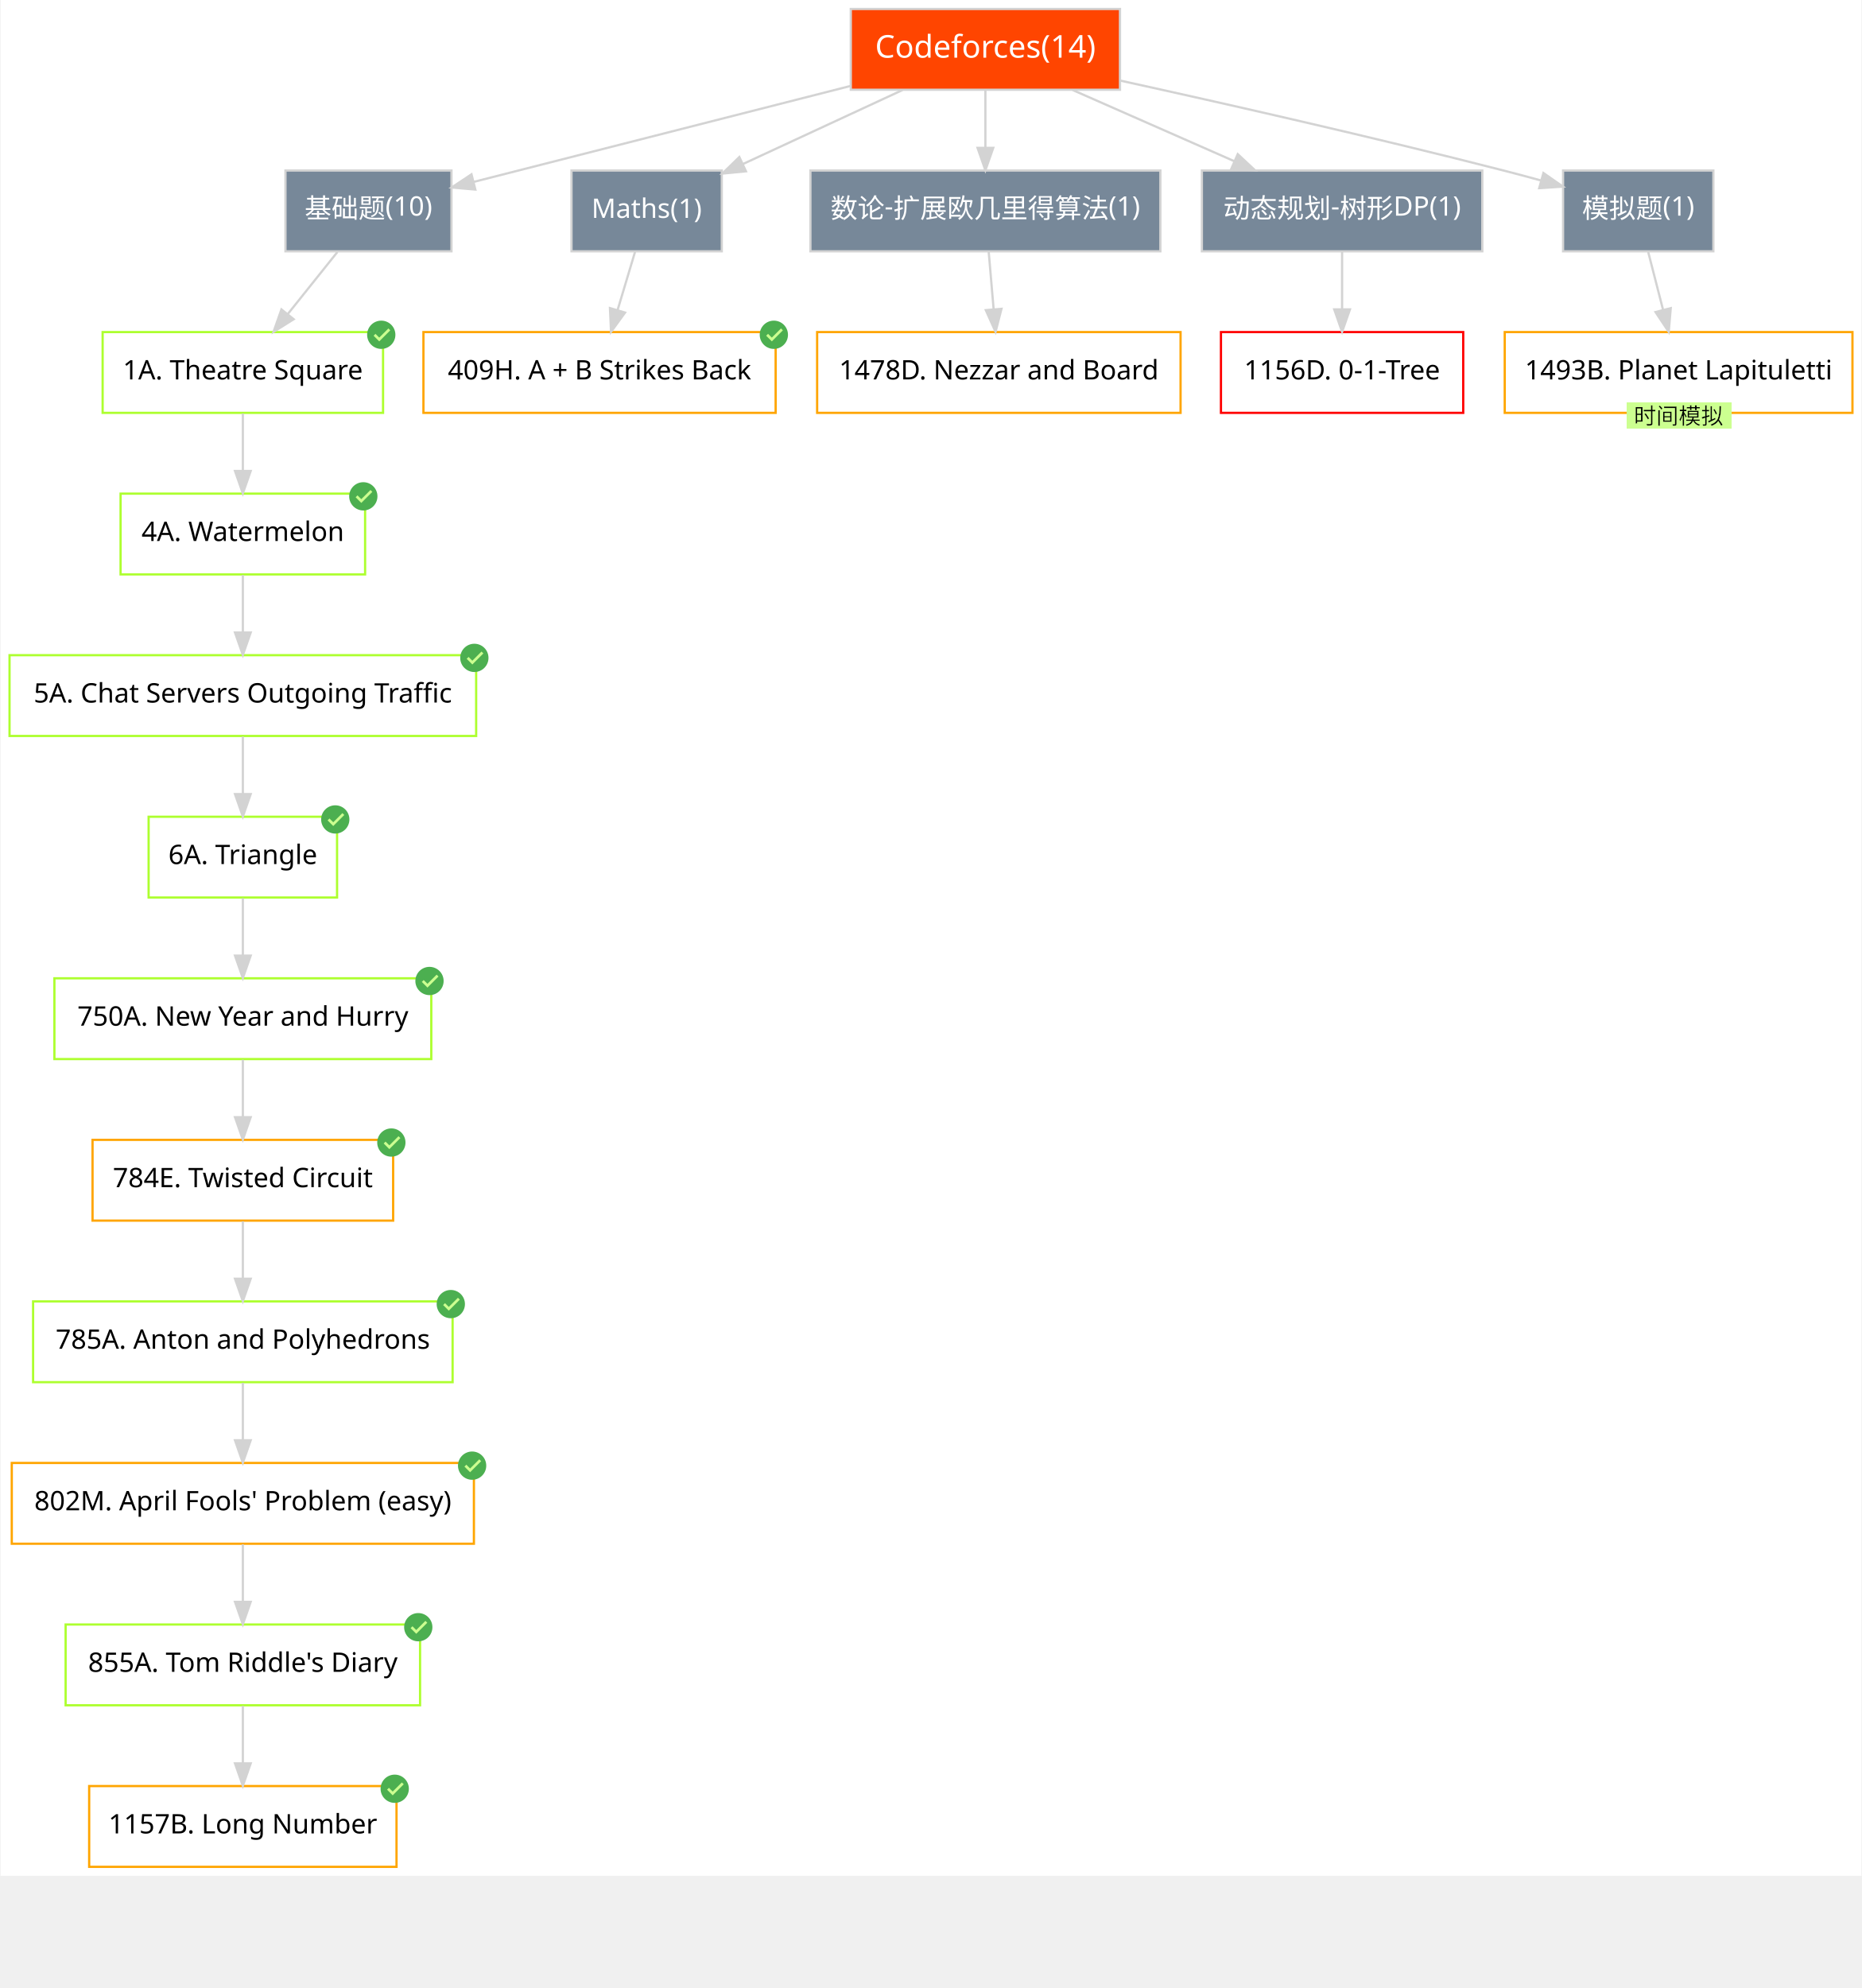
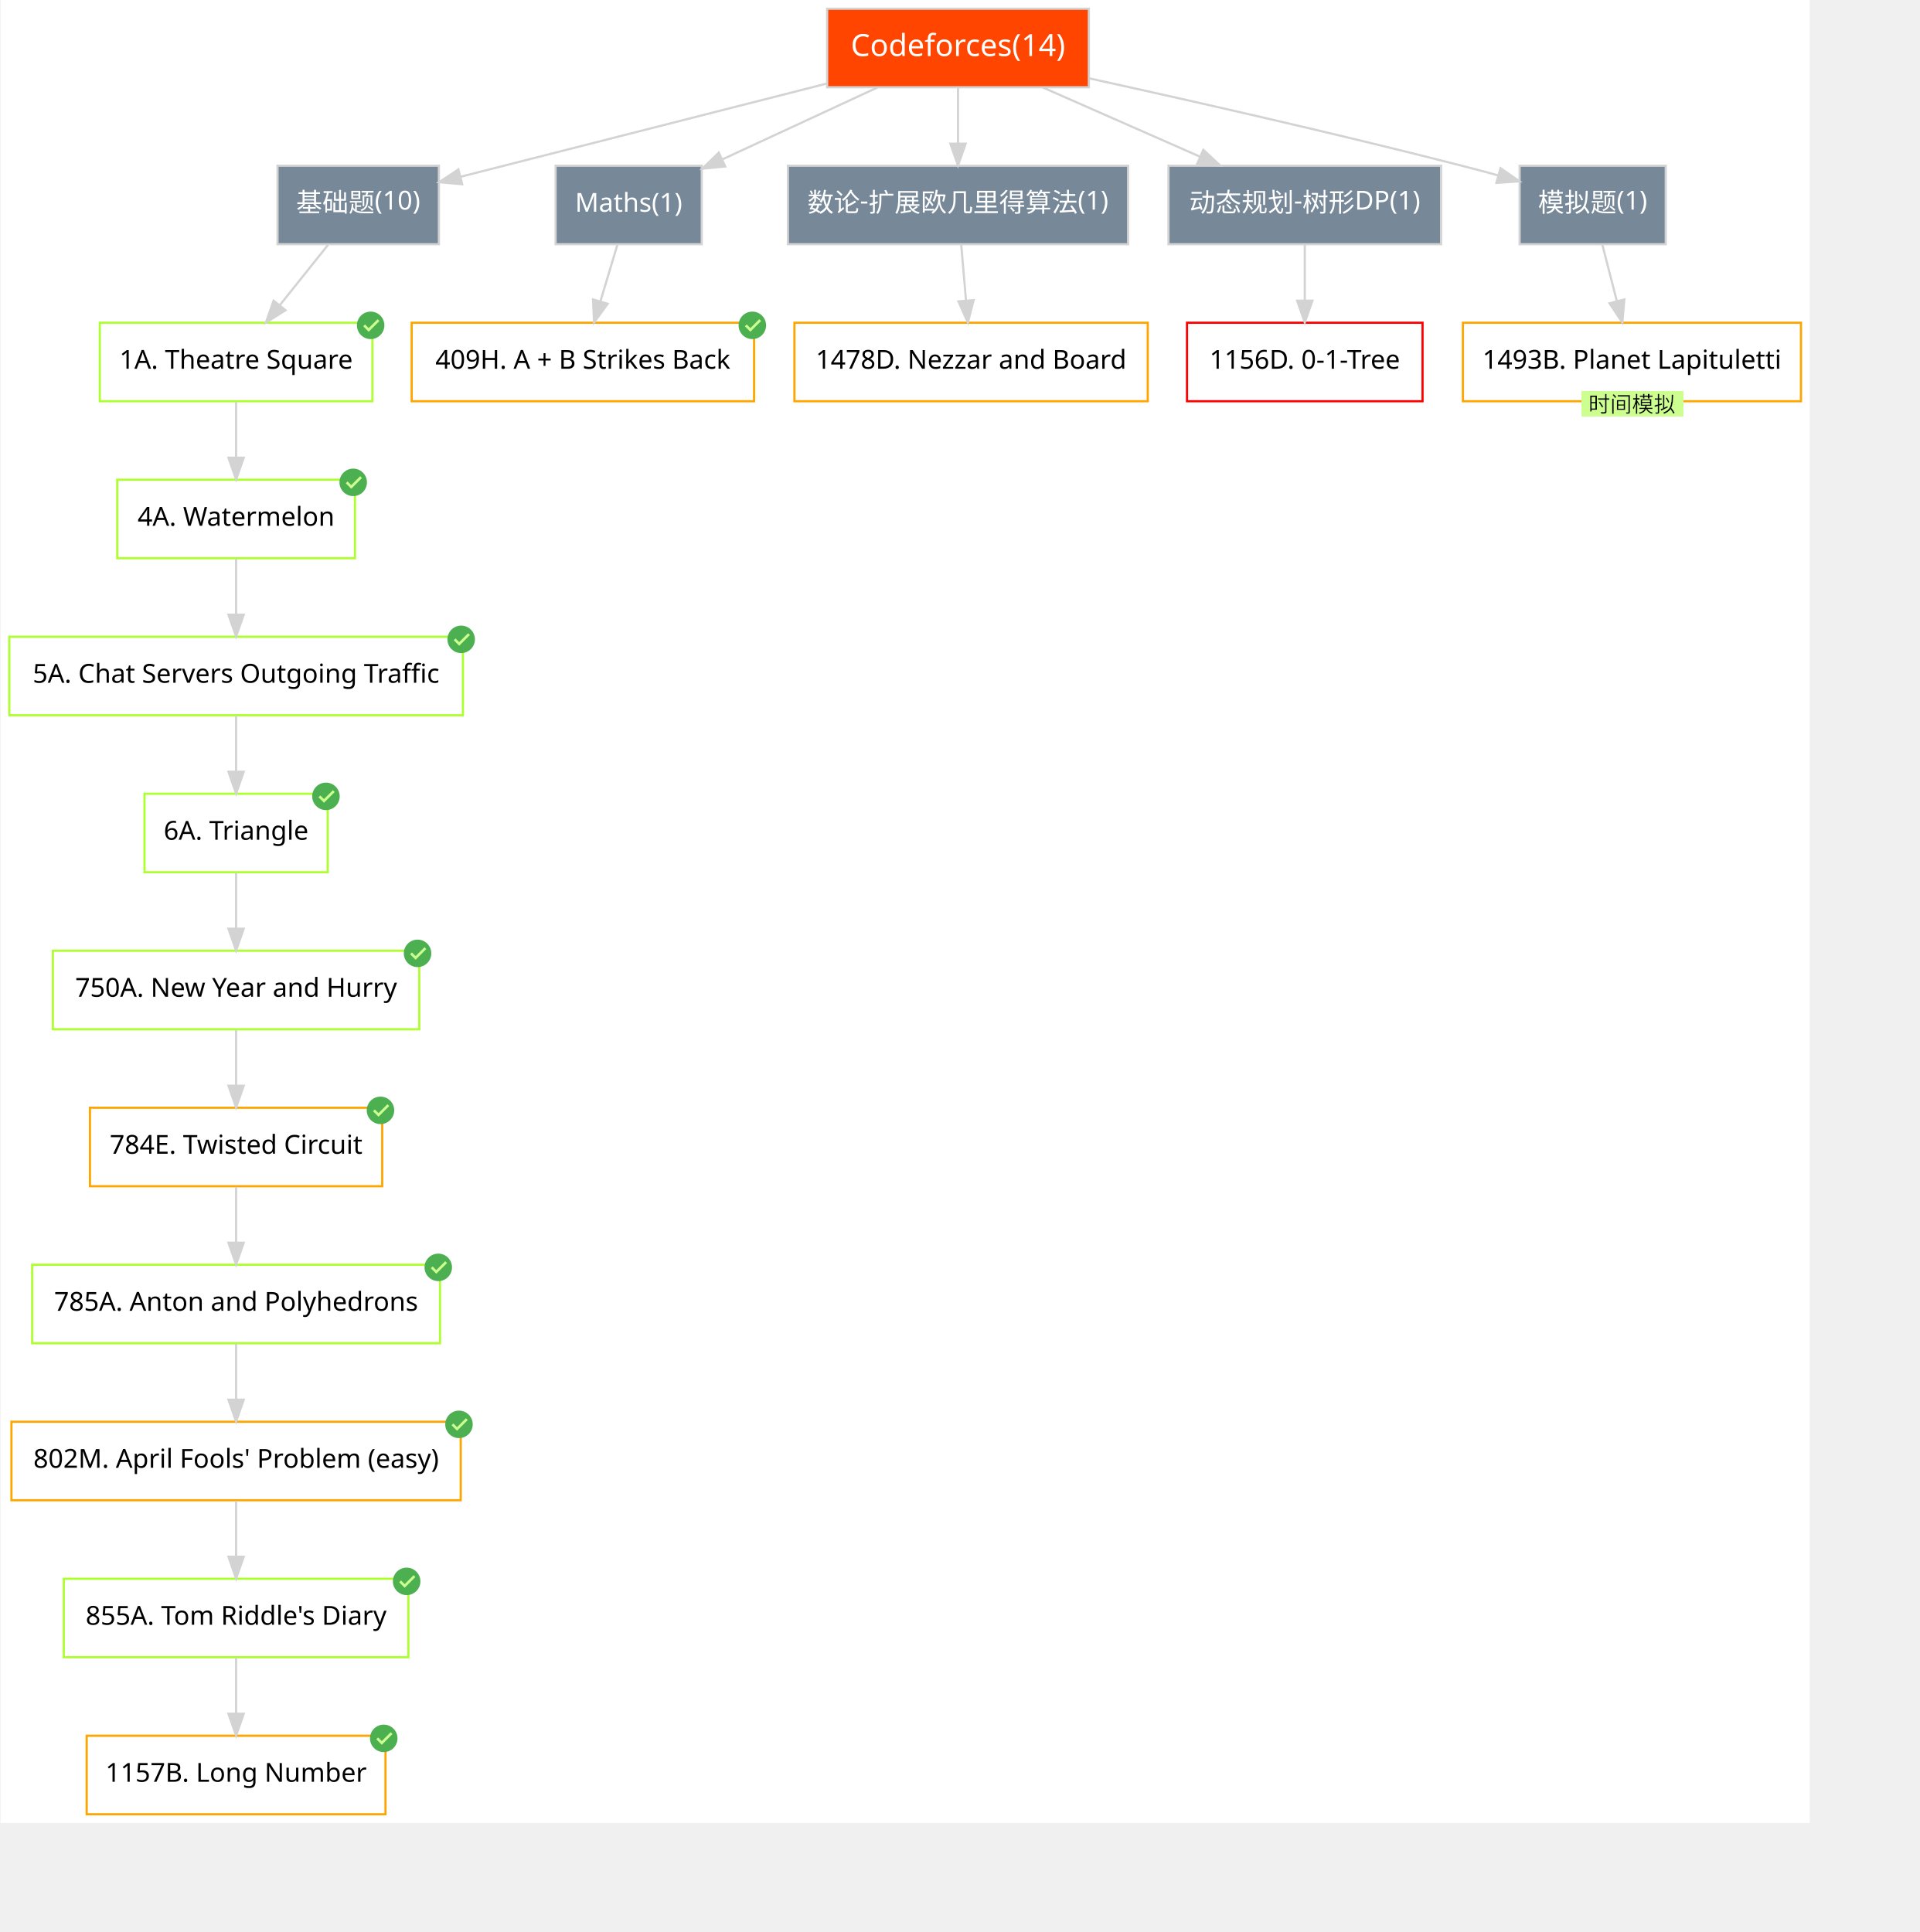
- <svg xmlns="http://www.w3.org/2000/svg" xmlns:xlink="http://www.w3.org/1999/xlink" height="886pt" viewBox="0.00 0.00 829.50 886.0" width="830pt">
+ <svg xmlns="http://www.w3.org/2000/svg" xmlns:xlink="http://www.w3.org/1999/xlink" height="886pt" viewBox="0.00 0.00 879.5 886.0" width="880pt">
  <g class="graph" id="graph0" transform="scale(1 1) rotate(0) translate(4 832)">
    <polygon fill="white" points="-4,4 -4,-832 825.5,-832 825.5,4 -4,4" stroke="transparent" />
    <g class="node" id="node1">
      <g id="a_node1">
        <a target="_parent" xlink:href="https://codeforces.com/problemset" xlink:title="Codeforces(14)">
          <polygon fill="orangered" points="495,-828 375,-828 375,-792 495,-792 495,-828" stroke="lightgrey" />
          <text fill="white" font-family="Microsoft YaHei" font-size="14.00" text-anchor="middle" x="435" y="-806.3">
      Codeforces(14)
     </text>
        </a>
      </g>
    </g>
    <g class="node" id="node2">
      <polygon fill="lightslategray" points="197,-756 123,-756 123,-720 197,-720 197,-756" stroke="lightgrey" />
      <text fill="white" font-family="Microsoft YaHei" font-size="12.00" text-anchor="middle" x="160" y="-734.9">
    基础题(10)
   </text>
    </g>
    <g class="edge" id="edge1">
      <path d="M374.99,-793.72C324.49,-780.87 253.28,-762.74 206.88,-750.93" fill="none" stroke="lightgrey" />
      <polygon fill="lightgrey" points="207.64,-747.52 197.09,-748.44 205.92,-754.3 207.64,-747.52" stroke="lightgrey" />
    </g>
    <g class="node" id="node13">
      <polygon fill="lightslategray" points="317.5,-756 250.5,-756 250.5,-720 317.5,-720 317.5,-756" stroke="lightgrey" />
      <text fill="white" font-family="Microsoft YaHei" font-size="12.00" text-anchor="middle" x="284" y="-734.9">
    Maths(1)
   </text>
    </g>
    <g class="edge" id="edge12">
      <path d="M398.06,-791.88C376.59,-781.92 349.44,-769.34 327.01,-758.94" fill="none" stroke="lightgrey" />
      <polygon fill="lightgrey" points="328.27,-755.66 317.72,-754.63 325.32,-762.01 328.27,-755.66" stroke="lightgrey" />
    </g>
    <g class="node" id="node15">
      <polygon fill="lightslategray" points="513,-756 357,-756 357,-720 513,-720 513,-756" stroke="lightgrey" />
      <text fill="white" font-family="Microsoft YaHei" font-size="12.00" text-anchor="middle" x="435" y="-734.9">
    数论-扩展欧几里得算法(1)
   </text>
    </g>
    <g class="edge" id="edge14">
      <path d="M435,-791.7C435,-783.98 435,-774.71 435,-766.11" fill="none" stroke="lightgrey" />
      <polygon fill="lightgrey" points="438.5,-766.1 435,-756.1 431.5,-766.1 438.5,-766.1" stroke="lightgrey" />
    </g>
    <g class="node" id="node17">
      <polygon fill="lightslategray" points="656.5,-756 531.5,-756 531.5,-720 656.5,-720 656.5,-756" stroke="lightgrey" />
      <text fill="white" font-family="Microsoft YaHei" font-size="12.00" text-anchor="middle" x="594" y="-734.9">
    动态规划-树形DP(1)
   </text>
    </g>
    <g class="edge" id="edge16">
      <path d="M473.9,-791.88C495.63,-782.31 522.9,-770.3 545.96,-760.15" fill="none" stroke="lightgrey" />
      <polygon fill="lightgrey" points="547.49,-763.3 555.23,-756.07 544.67,-756.89 547.49,-763.3" stroke="lightgrey" />
    </g>
    <g class="node" id="node19">
      <polygon fill="lightslategray" points="759.5,-756 692.5,-756 692.5,-720 759.5,-720 759.5,-756" stroke="lightgrey" />
      <text fill="white" font-family="Microsoft YaHei" font-size="12.00" text-anchor="middle" x="726" y="-734.9">
    模拟题(1)
   </text>
    </g>
    <g class="edge" id="edge18">
      <path d="M495.03,-796.1C541.77,-785.84 608.2,-770.81 666,-756 671.38,-754.62 677,-753.12 682.57,-751.59" fill="none" stroke="lightgrey" />
      <polygon fill="lightgrey" points="683.75,-754.89 692.44,-748.83 681.87,-748.15 683.75,-754.89" stroke="lightgrey" />
    </g>
    <g class="node" id="node3">
      <g id="a_node3">
        <a target="_parent" xlink:href="https://codeforces.com/problemset/problem/1/A" xlink:title="1A. Theatre Square">
          <polygon fill="none" points="166.5,-684 41.5,-684 41.5,-648 166.5,-648 166.5,-684" stroke="greenyellow" />
          <text font-family="Microsoft YaHei" font-size="12.00" text-anchor="middle" x="104" y="-662.9">
      1A. Theatre Square
     </text>
        </a>
      </g>
      <g transform="translate(158.5, -690.0) scale(0.3)">
        <circle cx="24" cy="24" fill="#4caf50" r="21" />
        <polygon fill="#ccff90" points="34.6,14.6 21,28.2 15.4,22.6 12.6,25.4 21,33.8 37.4,17.4" />
      </g>
    </g>
    <g class="edge" id="edge2">
      <path d="M146.16,-719.7C139.51,-711.39 131.42,-701.28 124.11,-692.14" fill="none" stroke="lightgrey" />
      <polygon fill="lightgrey" points="126.66,-689.73 117.68,-684.1 121.2,-694.1 126.66,-689.73" stroke="lightgrey" />
    </g>
    <g class="node" id="node4">
      <g id="a_node4">
        <a target="_parent" xlink:href="https://codeforces.com/problemset/problem/4/A" xlink:title="4A. Watermelon">
          <polygon fill="none" points="158.5,-612 49.5,-612 49.5,-576 158.5,-576 158.5,-612" stroke="greenyellow" />
          <text font-family="Microsoft YaHei" font-size="12.00" text-anchor="middle" x="104" y="-590.9">
      4A. Watermelon
     </text>
        </a>
      </g>
      <g transform="translate(150.5, -618.0) scale(0.3)">
        <circle cx="24" cy="24" fill="#4caf50" r="21" />
        <polygon fill="#ccff90" points="34.6,14.6 21,28.2 15.4,22.6 12.6,25.4 21,33.8 37.4,17.4" />
      </g>
    </g>
    <g class="edge" id="edge3">
      <path d="M104,-647.7C104,-639.98 104,-630.71 104,-622.11" fill="none" stroke="lightgrey" />
      <polygon fill="lightgrey" points="107.5,-622.1 104,-612.1 100.5,-622.1 107.5,-622.1" stroke="lightgrey" />
    </g>
    <g class="node" id="node5">
      <g id="a_node5">
        <a target="_parent" xlink:href="https://codeforces.com/problemset/problem/5/A" xlink:title="5A. Chat Servers Outgoing Traffic">
          <polygon fill="none" points="208,-540 0,-540 0,-504 208,-504 208,-540" stroke="greenyellow" />
          <text font-family="Microsoft YaHei" font-size="12.00" text-anchor="middle" x="104" y="-518.9">
      5A. Chat Servers Outgoing Traffic
     </text>
        </a>
      </g>
      <g transform="translate(200.0, -546.0) scale(0.3)">
        <circle cx="24" cy="24" fill="#4caf50" r="21" />
        <polygon fill="#ccff90" points="34.6,14.6 21,28.2 15.4,22.6 12.6,25.4 21,33.8 37.4,17.4" />
      </g>
    </g>
    <g class="edge" id="edge4">
      <path d="M104,-575.7C104,-567.98 104,-558.71 104,-550.11" fill="none" stroke="lightgrey" />
      <polygon fill="lightgrey" points="107.5,-550.1 104,-540.1 100.5,-550.1 107.5,-550.1" stroke="lightgrey" />
    </g>
    <g class="node" id="node6">
      <g id="a_node6">
        <a target="_parent" xlink:href="https://codeforces.com/problemset/problem/6/A" xlink:title="6A. Triangle">
          <polygon fill="none" points="146,-468 62,-468 62,-432 146,-432 146,-468" stroke="greenyellow" />
          <text font-family="Microsoft YaHei" font-size="12.00" text-anchor="middle" x="104" y="-446.9">
      6A. Triangle
     </text>
        </a>
      </g>
      <g transform="translate(138.0, -474.0) scale(0.3)">
        <circle cx="24" cy="24" fill="#4caf50" r="21" />
        <polygon fill="#ccff90" points="34.6,14.6 21,28.2 15.4,22.6 12.6,25.4 21,33.8 37.4,17.4" />
      </g>
    </g>
    <g class="edge" id="edge5">
      <path d="M104,-503.7C104,-495.98 104,-486.71 104,-478.11" fill="none" stroke="lightgrey" />
      <polygon fill="lightgrey" points="107.5,-478.1 104,-468.1 100.5,-478.1 107.5,-478.1" stroke="lightgrey" />
    </g>
    <g class="node" id="node7">
      <g id="a_node7">
        <a target="_parent" xlink:href="https://codeforces.com/problemset/problem/750/A" xlink:title="750A. New Year and Hurry">
          <polygon fill="none" points="188,-396 20,-396 20,-360 188,-360 188,-396" stroke="greenyellow" />
          <text font-family="Microsoft YaHei" font-size="12.00" text-anchor="middle" x="104" y="-374.9">
      750A. New Year and Hurry
     </text>
        </a>
      </g>
      <g transform="translate(180.0, -402.0) scale(0.3)">
        <circle cx="24" cy="24" fill="#4caf50" r="21" />
        <polygon fill="#ccff90" points="34.6,14.6 21,28.2 15.4,22.6 12.6,25.4 21,33.8 37.4,17.4" />
      </g>
    </g>
    <g class="edge" id="edge6">
      <path d="M104,-431.7C104,-423.98 104,-414.71 104,-406.11" fill="none" stroke="lightgrey" />
      <polygon fill="lightgrey" points="107.5,-406.1 104,-396.1 100.5,-406.1 107.5,-406.1" stroke="lightgrey" />
    </g>
    <g class="node" id="node8">
      <g id="a_node8">
        <a target="_parent" xlink:href="https://codeforces.com/problemset/problem/784/E" xlink:title="784E. Twisted Circuit">
          <polygon fill="none" points="171,-324 37,-324 37,-288 171,-288 171,-324" stroke="orange" />
          <text font-family="Microsoft YaHei" font-size="12.00" text-anchor="middle" x="104" y="-302.9">
      784E. Twisted Circuit
     </text>
        </a>
      </g>
      <g transform="translate(163.0, -330.0) scale(0.3)">
        <circle cx="24" cy="24" fill="#4caf50" r="21" />
        <polygon fill="#ccff90" points="34.6,14.6 21,28.2 15.4,22.6 12.6,25.4 21,33.8 37.4,17.4" />
      </g>
    </g>
    <g class="edge" id="edge7">
      <path d="M104,-359.7C104,-351.98 104,-342.71 104,-334.11" fill="none" stroke="lightgrey" />
      <polygon fill="lightgrey" points="107.5,-334.1 104,-324.1 100.5,-334.1 107.5,-334.1" stroke="lightgrey" />
    </g>
    <g class="node" id="node9">
      <g id="a_node9">
        <a target="_parent" xlink:href="https://codeforces.com/problemset/problem/785/A" xlink:title="785A. Anton and Polyhedrons">
          <polygon fill="none" points="197.5,-252 10.5,-252 10.5,-216 197.5,-216 197.5,-252" stroke="greenyellow" />
          <text font-family="Microsoft YaHei" font-size="12.00" text-anchor="middle" x="104" y="-230.9">
      785A. Anton and Polyhedrons
     </text>
        </a>
      </g>
      <g transform="translate(189.5, -258.0) scale(0.3)">
        <circle cx="24" cy="24" fill="#4caf50" r="21" />
        <polygon fill="#ccff90" points="34.6,14.6 21,28.2 15.4,22.6 12.6,25.4 21,33.8 37.4,17.4" />
      </g>
    </g>
    <g class="edge" id="edge8">
      <path d="M104,-287.7C104,-279.98 104,-270.71 104,-262.11" fill="none" stroke="lightgrey" />
      <polygon fill="lightgrey" points="107.5,-262.1 104,-252.1 100.5,-262.1 107.5,-262.1" stroke="lightgrey" />
    </g>
    <g class="node" id="node10">
      <g id="a_node10">
        <a target="_parent" xlink:href="https://codeforces.com/problemset/problem/802/M" xlink:title="802M. April Fools' Problem (easy)">
          <polygon fill="none" points="207,-180 1,-180 1,-144 207,-144 207,-180" stroke="orange" />
          <text font-family="Microsoft YaHei" font-size="12.00" text-anchor="middle" x="104" y="-158.9">
      802M. April Fools' Problem (easy)
     </text>
        </a>
      </g>
      <g transform="translate(199.0, -186.0) scale(0.3)">
        <circle cx="24" cy="24" fill="#4caf50" r="21" />
        <polygon fill="#ccff90" points="34.6,14.6 21,28.2 15.4,22.6 12.6,25.4 21,33.8 37.4,17.4" />
      </g>
    </g>
    <g class="edge" id="edge9">
      <path d="M104,-215.7C104,-207.98 104,-198.71 104,-190.11" fill="none" stroke="lightgrey" />
      <polygon fill="lightgrey" points="107.5,-190.1 104,-180.1 100.5,-190.1 107.5,-190.1" stroke="lightgrey" />
    </g>
    <g class="node" id="node11">
      <g id="a_node11">
        <a target="_parent" xlink:href="https://codeforces.com/problemset/problem/855/A" xlink:title="855A. Tom Riddle's Diary">
          <polygon fill="none" points="183,-108 25,-108 25,-72 183,-72 183,-108" stroke="greenyellow" />
          <text font-family="Microsoft YaHei" font-size="12.00" text-anchor="middle" x="104" y="-86.9">
      855A. Tom Riddle's Diary
     </text>
        </a>
      </g>
      <g transform="translate(175.0, -114.0) scale(0.3)">
        <circle cx="24" cy="24" fill="#4caf50" r="21" />
        <polygon fill="#ccff90" points="34.6,14.6 21,28.2 15.4,22.6 12.6,25.4 21,33.8 37.4,17.4" />
      </g>
    </g>
    <g class="edge" id="edge10">
      <path d="M104,-143.7C104,-135.98 104,-126.71 104,-118.11" fill="none" stroke="lightgrey" />
      <polygon fill="lightgrey" points="107.5,-118.1 104,-108.1 100.5,-118.1 107.5,-118.1" stroke="lightgrey" />
    </g>
    <g class="node" id="node12">
      <g id="a_node12">
        <a target="_parent" xlink:href="https://codeforces.com/problemset/problem/1157/B" xlink:title="1157B. Long Number">
          <polygon fill="none" points="172.5,-36 35.5,-36 35.5,0 172.5,0 172.5,-36" stroke="orange" />
          <text font-family="Microsoft YaHei" font-size="12.00" text-anchor="middle" x="104" y="-14.9">
      1157B. Long Number
     </text>
        </a>
      </g>
      <g transform="translate(164.5, -42.0) scale(0.3)">
        <circle cx="24" cy="24" fill="#4caf50" r="21" />
        <polygon fill="#ccff90" points="34.6,14.6 21,28.2 15.4,22.6 12.6,25.4 21,33.8 37.4,17.4" />
      </g>
    </g>
    <g class="edge" id="edge11">
      <path d="M104,-71.7C104,-63.98 104,-54.71 104,-46.11" fill="none" stroke="lightgrey" />
      <polygon fill="lightgrey" points="107.5,-46.1 104,-36.1 100.5,-46.1 107.5,-46.1" stroke="lightgrey" />
    </g>
    <g class="node" id="node14">
      <g id="a_node14">
        <a target="_parent" xlink:href="https://codeforces.com/problemset/problem/409/H" xlink:title="409H. A + B Strikes Back">
          <polygon fill="none" points="341.5,-684 184.5,-684 184.5,-648 341.5,-648 341.5,-684" stroke="orange" />
          <text font-family="Microsoft YaHei" font-size="12.00" text-anchor="middle" x="263" y="-662.9">
      409H. A + B Strikes Back
     </text>
        </a>
      </g>
      <g transform="translate(333.5, -690.0) scale(0.3)">
        <circle cx="24" cy="24" fill="#4caf50" r="21" />
        <polygon fill="#ccff90" points="34.6,14.6 21,28.2 15.4,22.6 12.6,25.4 21,33.8 37.4,17.4" />
      </g>
    </g>
    <g class="edge" id="edge13">
      <path d="M278.81,-719.7C276.47,-711.9 273.65,-702.51 271.05,-693.83" fill="none" stroke="lightgrey" />
      <polygon fill="lightgrey" points="274.36,-692.68 268.13,-684.1 267.65,-694.69 274.36,-692.68" stroke="lightgrey" />
    </g>
    <g class="node" id="node16">
      <g id="a_node16">
        <a target="_parent" xlink:href="https://codeforces.com/problemset/problem/1477/A" xlink:title="1478D. Nezzar and Board">
          <polygon fill="none" points="522,-684 360,-684 360,-648 522,-648 522,-684" stroke="orange" />
          <text font-family="Microsoft YaHei" font-size="12.00" text-anchor="middle" x="441" y="-662.9">
      1478D. Nezzar and Board
     </text>
        </a>
      </g>
    </g>
    <g class="edge" id="edge15">
      <path d="M436.48,-719.7C437.14,-711.98 437.94,-702.71 438.68,-694.11" fill="none" stroke="lightgrey" />
      <polygon fill="lightgrey" points="442.17,-694.37 439.53,-684.1 435.19,-693.77 442.17,-694.37" stroke="lightgrey" />
    </g>
    <g class="node" id="node18">
      <g id="a_node18">
        <a target="_parent" xlink:href="https://codeforces.com/problemset/problem/1156/D" xlink:title="1156D. 0-1-Tree">
          <polygon fill="none" points="648,-684 540,-684 540,-648 648,-648 648,-684" stroke="red" />
          <text font-family="Microsoft YaHei" font-size="12.00" text-anchor="middle" x="594" y="-662.9">
      1156D. 0-1-Tree
     </text>
        </a>
      </g>
    </g>
    <g class="edge" id="edge17">
      <path d="M594,-719.7C594,-711.98 594,-702.71 594,-694.11" fill="none" stroke="lightgrey" />
      <polygon fill="lightgrey" points="597.5,-694.1 594,-684.1 590.5,-694.1 597.5,-694.1" stroke="lightgrey" />
    </g>
    <g class="node" id="node20">
      <g id="a_node20">
        <a target="_parent" xlink:href="https://codeforces.com/problemset/problem/1493/B" xlink:title="1493B. Planet Lapituletti">
          <polygon fill="none" points="821.5,-684 666.5,-684 666.5,-648 821.5,-648 821.5,-684" stroke="orange" />
          <text font-family="Microsoft YaHei" font-size="12.00" text-anchor="middle" x="744" y="-662.9">
      1493B. Planet Lapituletti
     </text>
        </a>
      </g>
    </g>
    <g class="edge" id="edge19">
      <path d="M730.45,-719.7C732.45,-711.9 734.87,-702.51 737.1,-693.83" fill="none" stroke="lightgrey" />
      <polygon fill="lightgrey" points="740.5,-694.66 739.6,-684.1 733.72,-692.92 740.5,-694.66" stroke="lightgrey" />
    </g>
    <g class="key">
      <defs>
        <filter height="1.2" id="solid" width="1.2" x="-0.1" y="-0.1">
          <feFlood flood-color="#ccff90" result="bg" />
          <feMerge>
            <feMergeNode in="bg" />
            <feMergeNode in="SourceGraphic" />
          </feMerge>
        </filter>
      </defs>
      <text filter="url(#solid)" font-family="Microsoft YaHei" font-size="10.00" text-anchor="middle" x="744.0" y="-643.0">
    时间模拟
   </text>
    </g>
  </g>
</svg>
